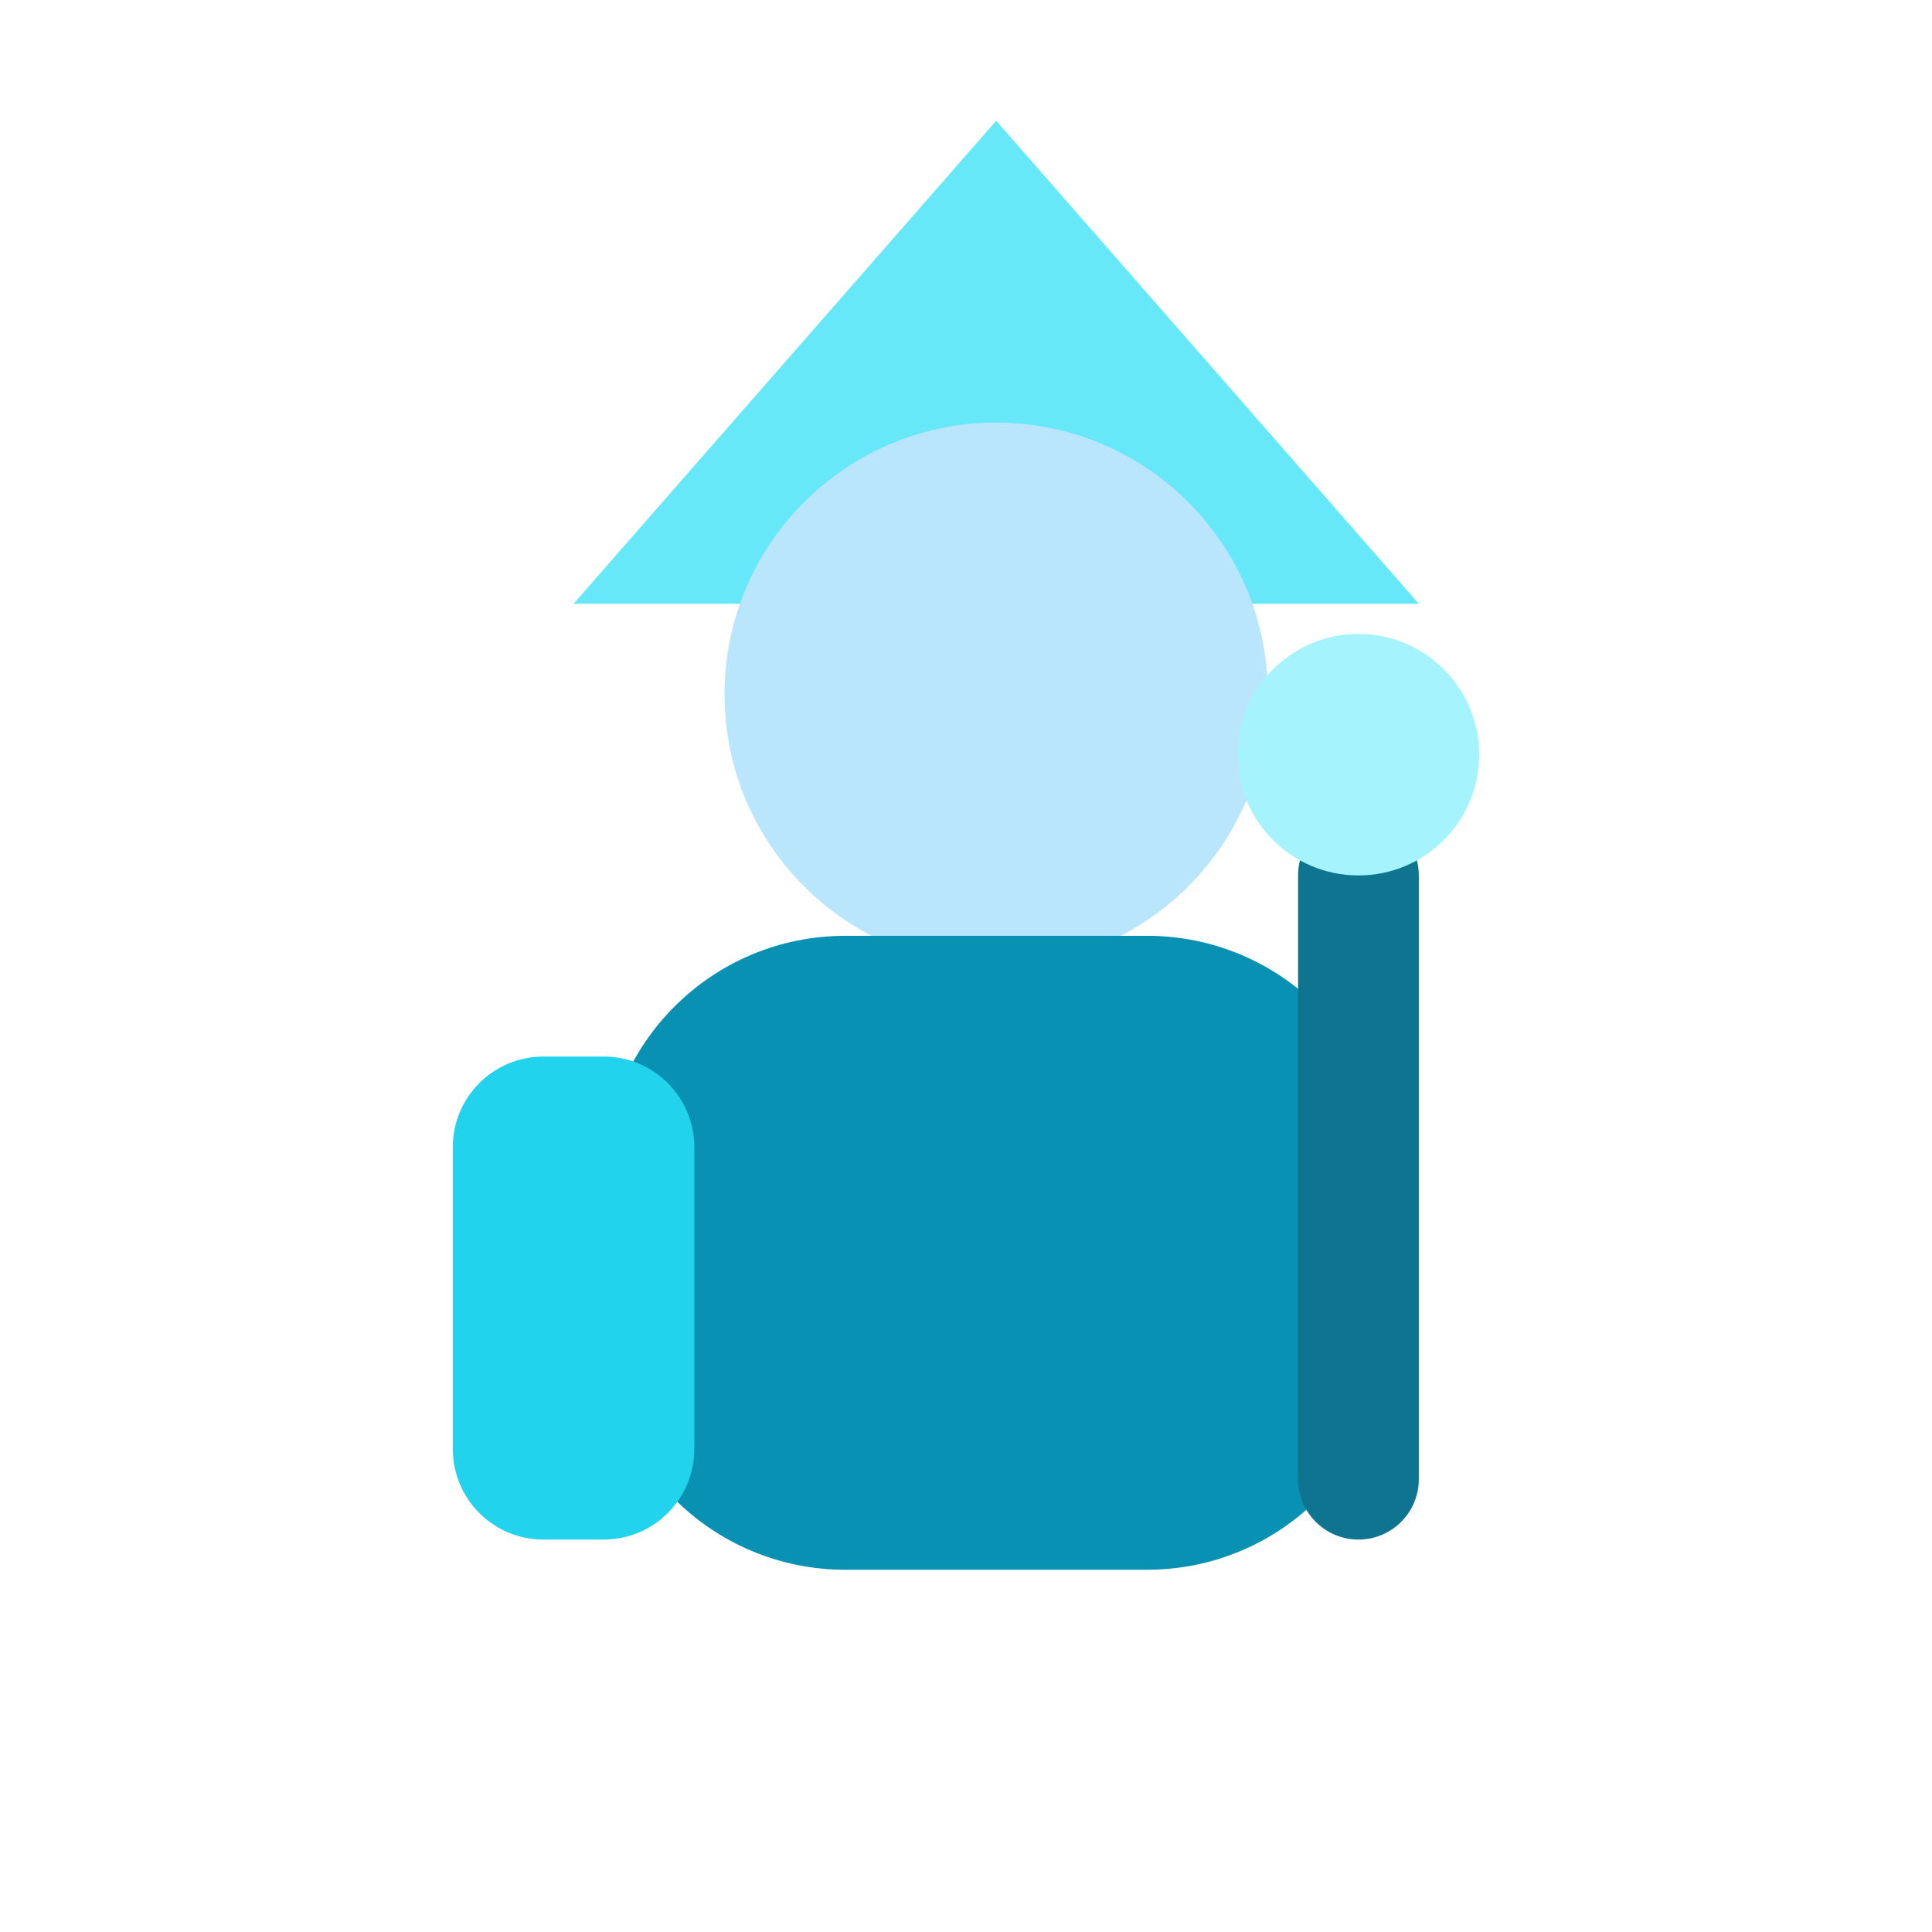
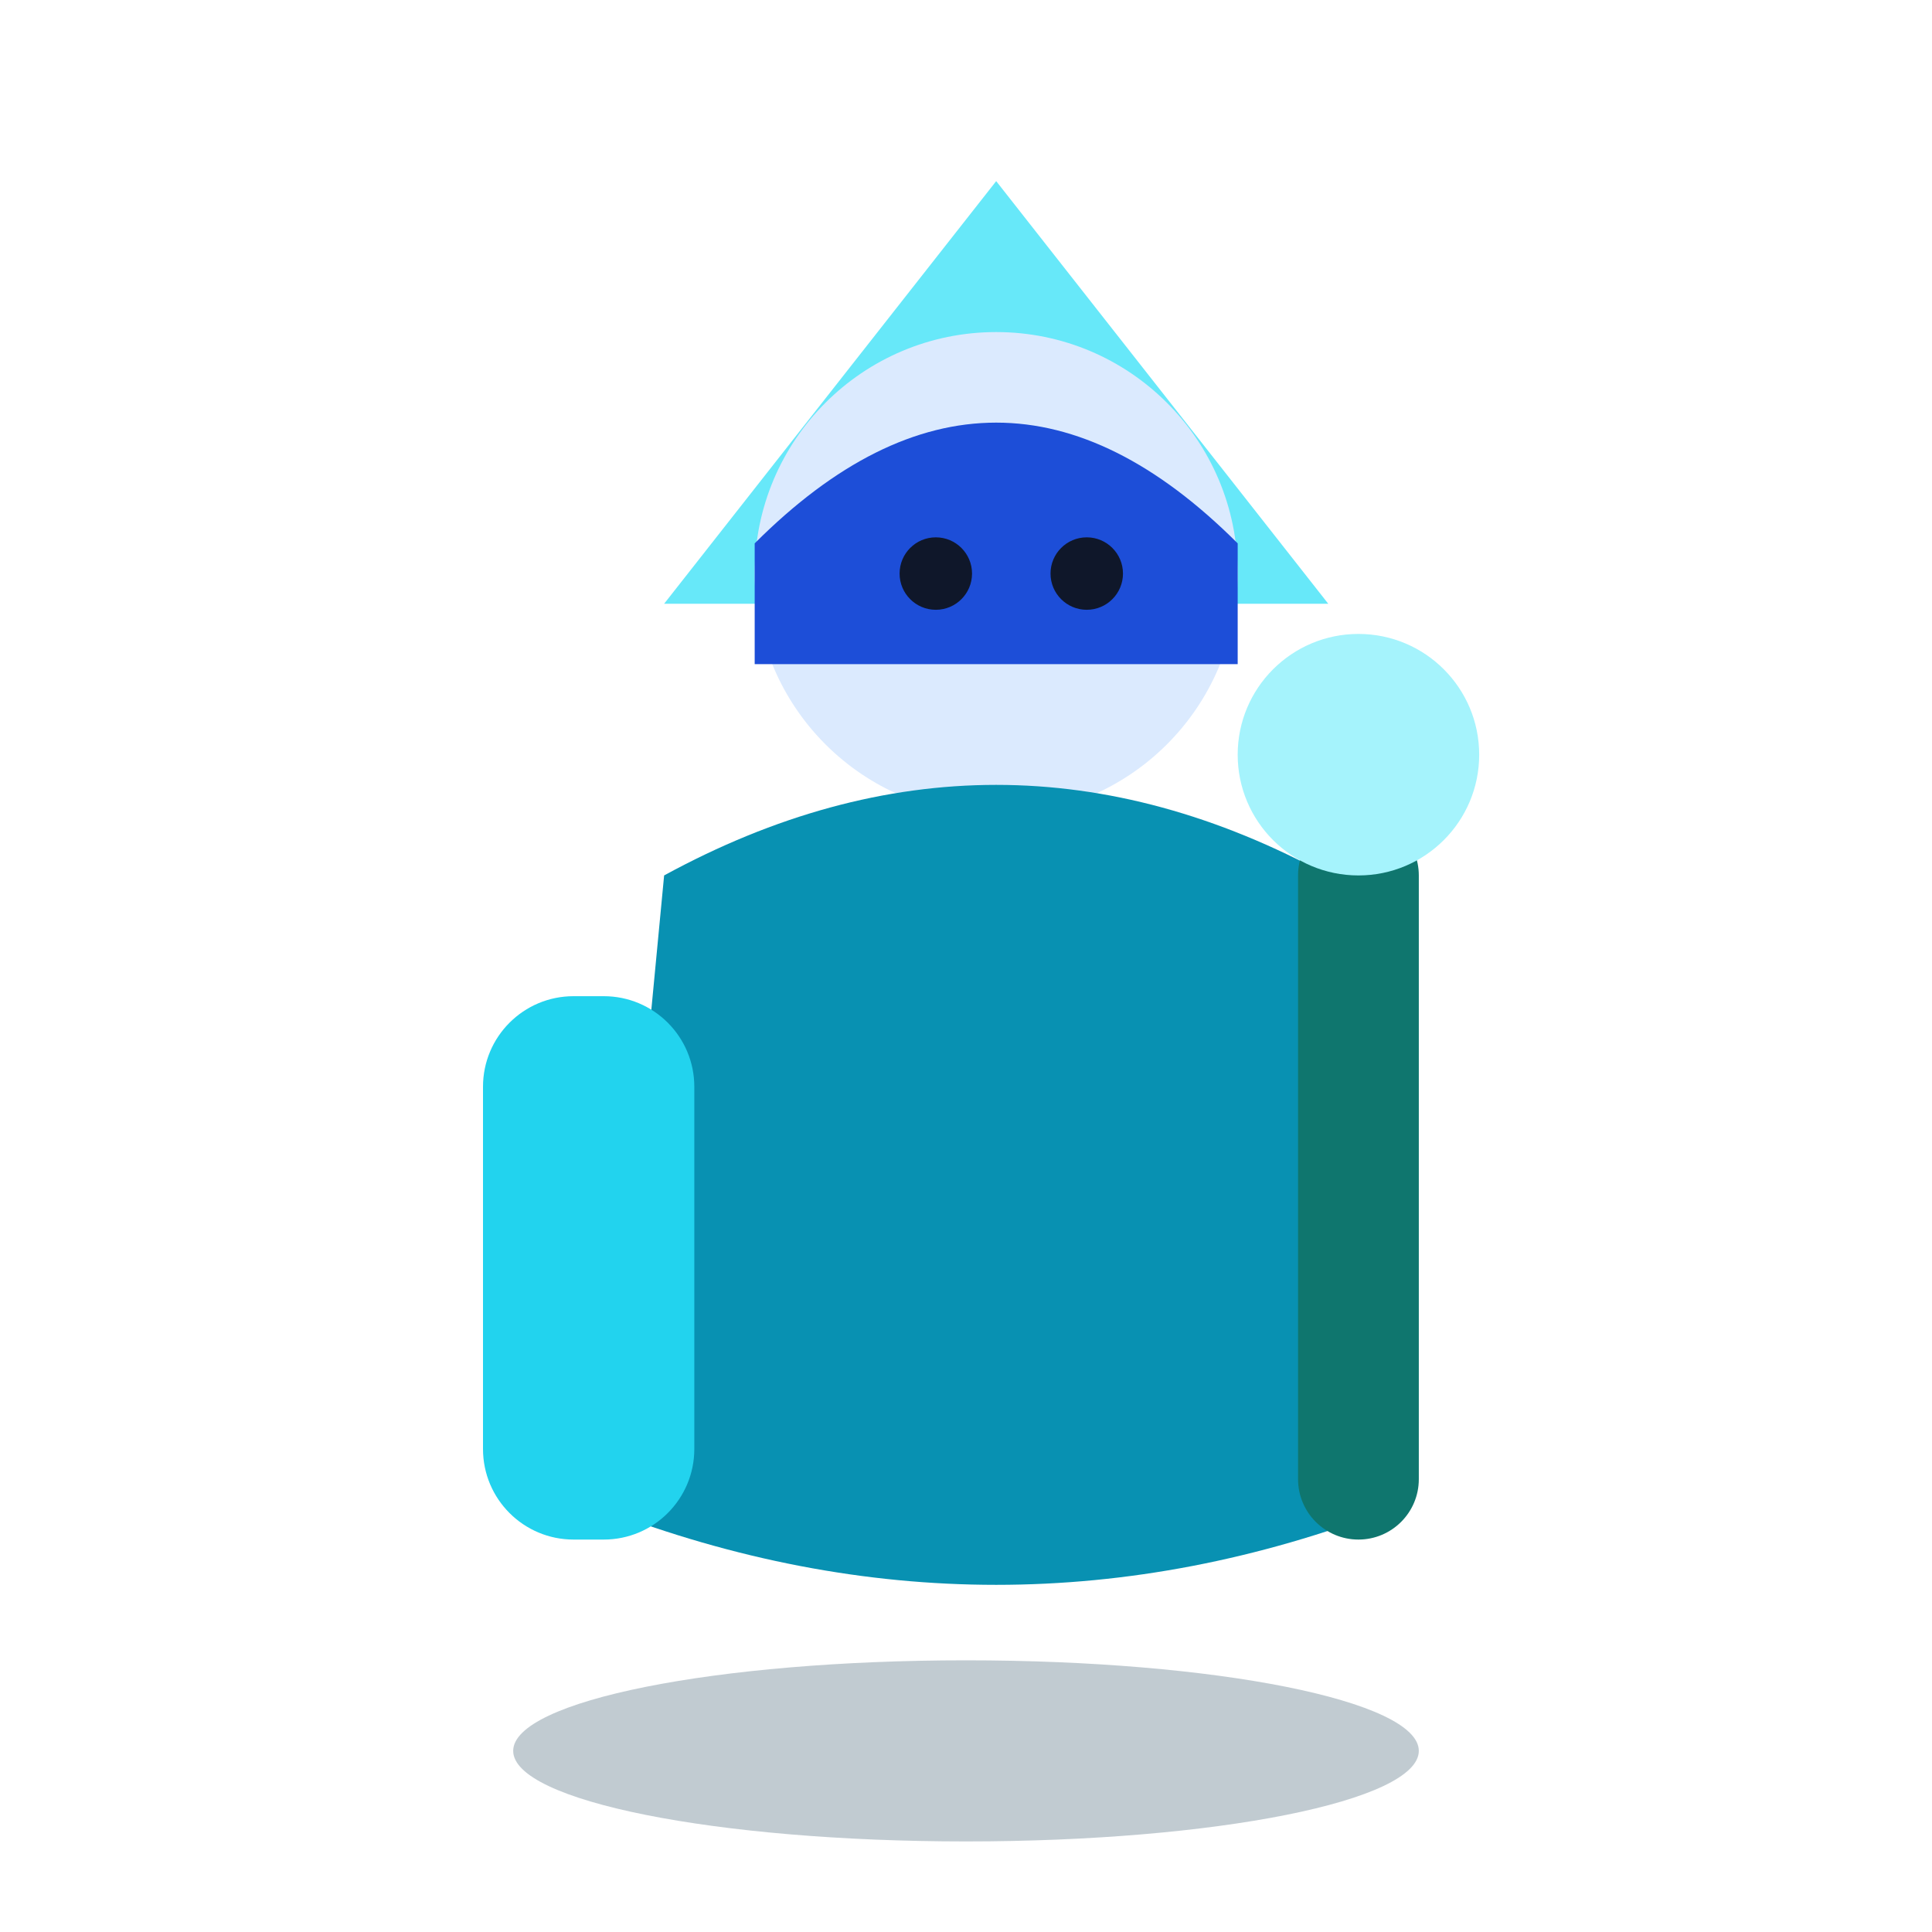
<svg xmlns="http://www.w3.org/2000/svg" width="64" height="64" viewBox="0 0 64 64">
  <rect width="64" height="64" fill="none" />
-   <polygon points="33,4 19,20 47,20" fill="#67e8f9" />
-   <circle cx="33" cy="23" r="9" fill="#bae6fd" />
-   <rect x="20" y="31" width="26" height="21" rx="8" fill="#0891b2" />
-   <rect x="15" y="35" width="8" height="16" rx="3" fill="#22d3ee" />
-   <rect x="43" y="27" width="4" height="24" rx="2" fill="#0e7490" />
+   <ellipse cx="32" cy="58" rx="15" ry="3" fill="#082f49" opacity="0.25" />
+   <polygon points="33,6 22,20 44,20" fill="#67e8f9" />
+   <rect x="30" y="24" width="6" height="5" rx="2" fill="#fde68a" />
+   <circle cx="33" cy="19" r="8" fill="#dbeafe" />
+   <path d="M25 18 Q33 10 41 18 L41 22 L25 22 Z" fill="#1d4ed8" />
+   <path d="M22 29 Q33 23 44 29 L46 50 Q33 55 20 50 Z" fill="#0891b2" />
+   <rect x="16" y="33" width="7" height="18" rx="3" fill="#22d3ee" />
+   <rect x="43" y="27" width="4" height="24" rx="2" fill="#0f766e" />
  <circle cx="45" cy="25" r="4" fill="#a5f3fc" />
+   <circle cx="31" cy="19" r="1.2" fill="#0f172a" />
+   <circle cx="36" cy="19" r="1.2" fill="#0f172a" />
</svg>
